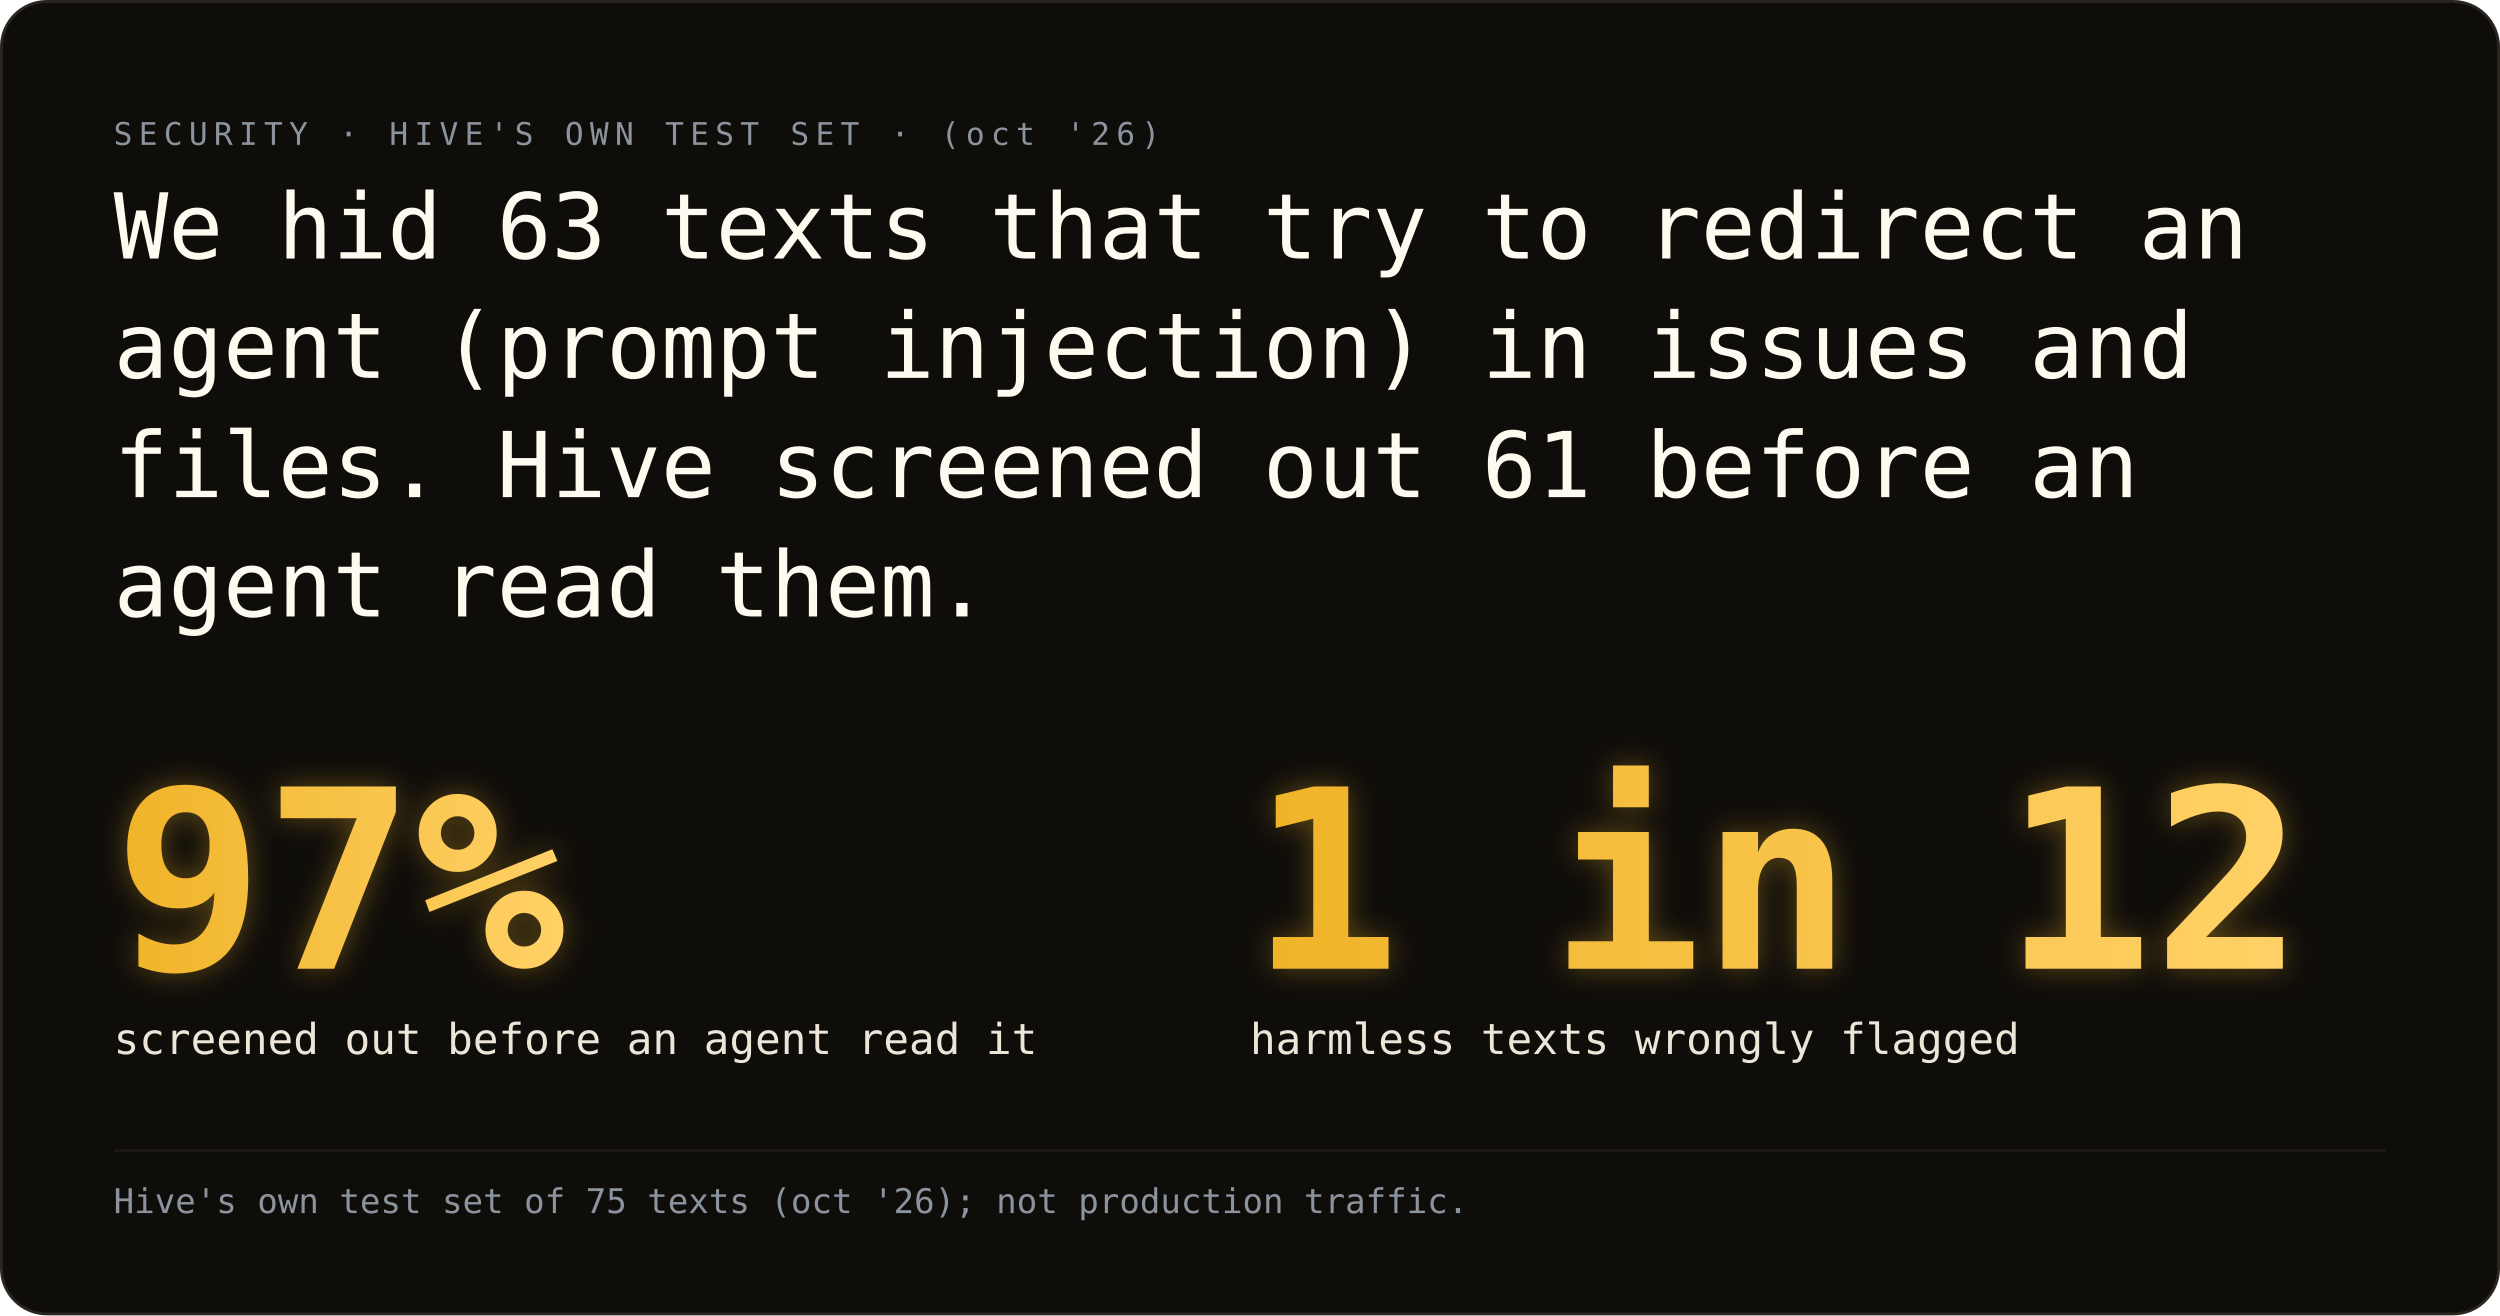
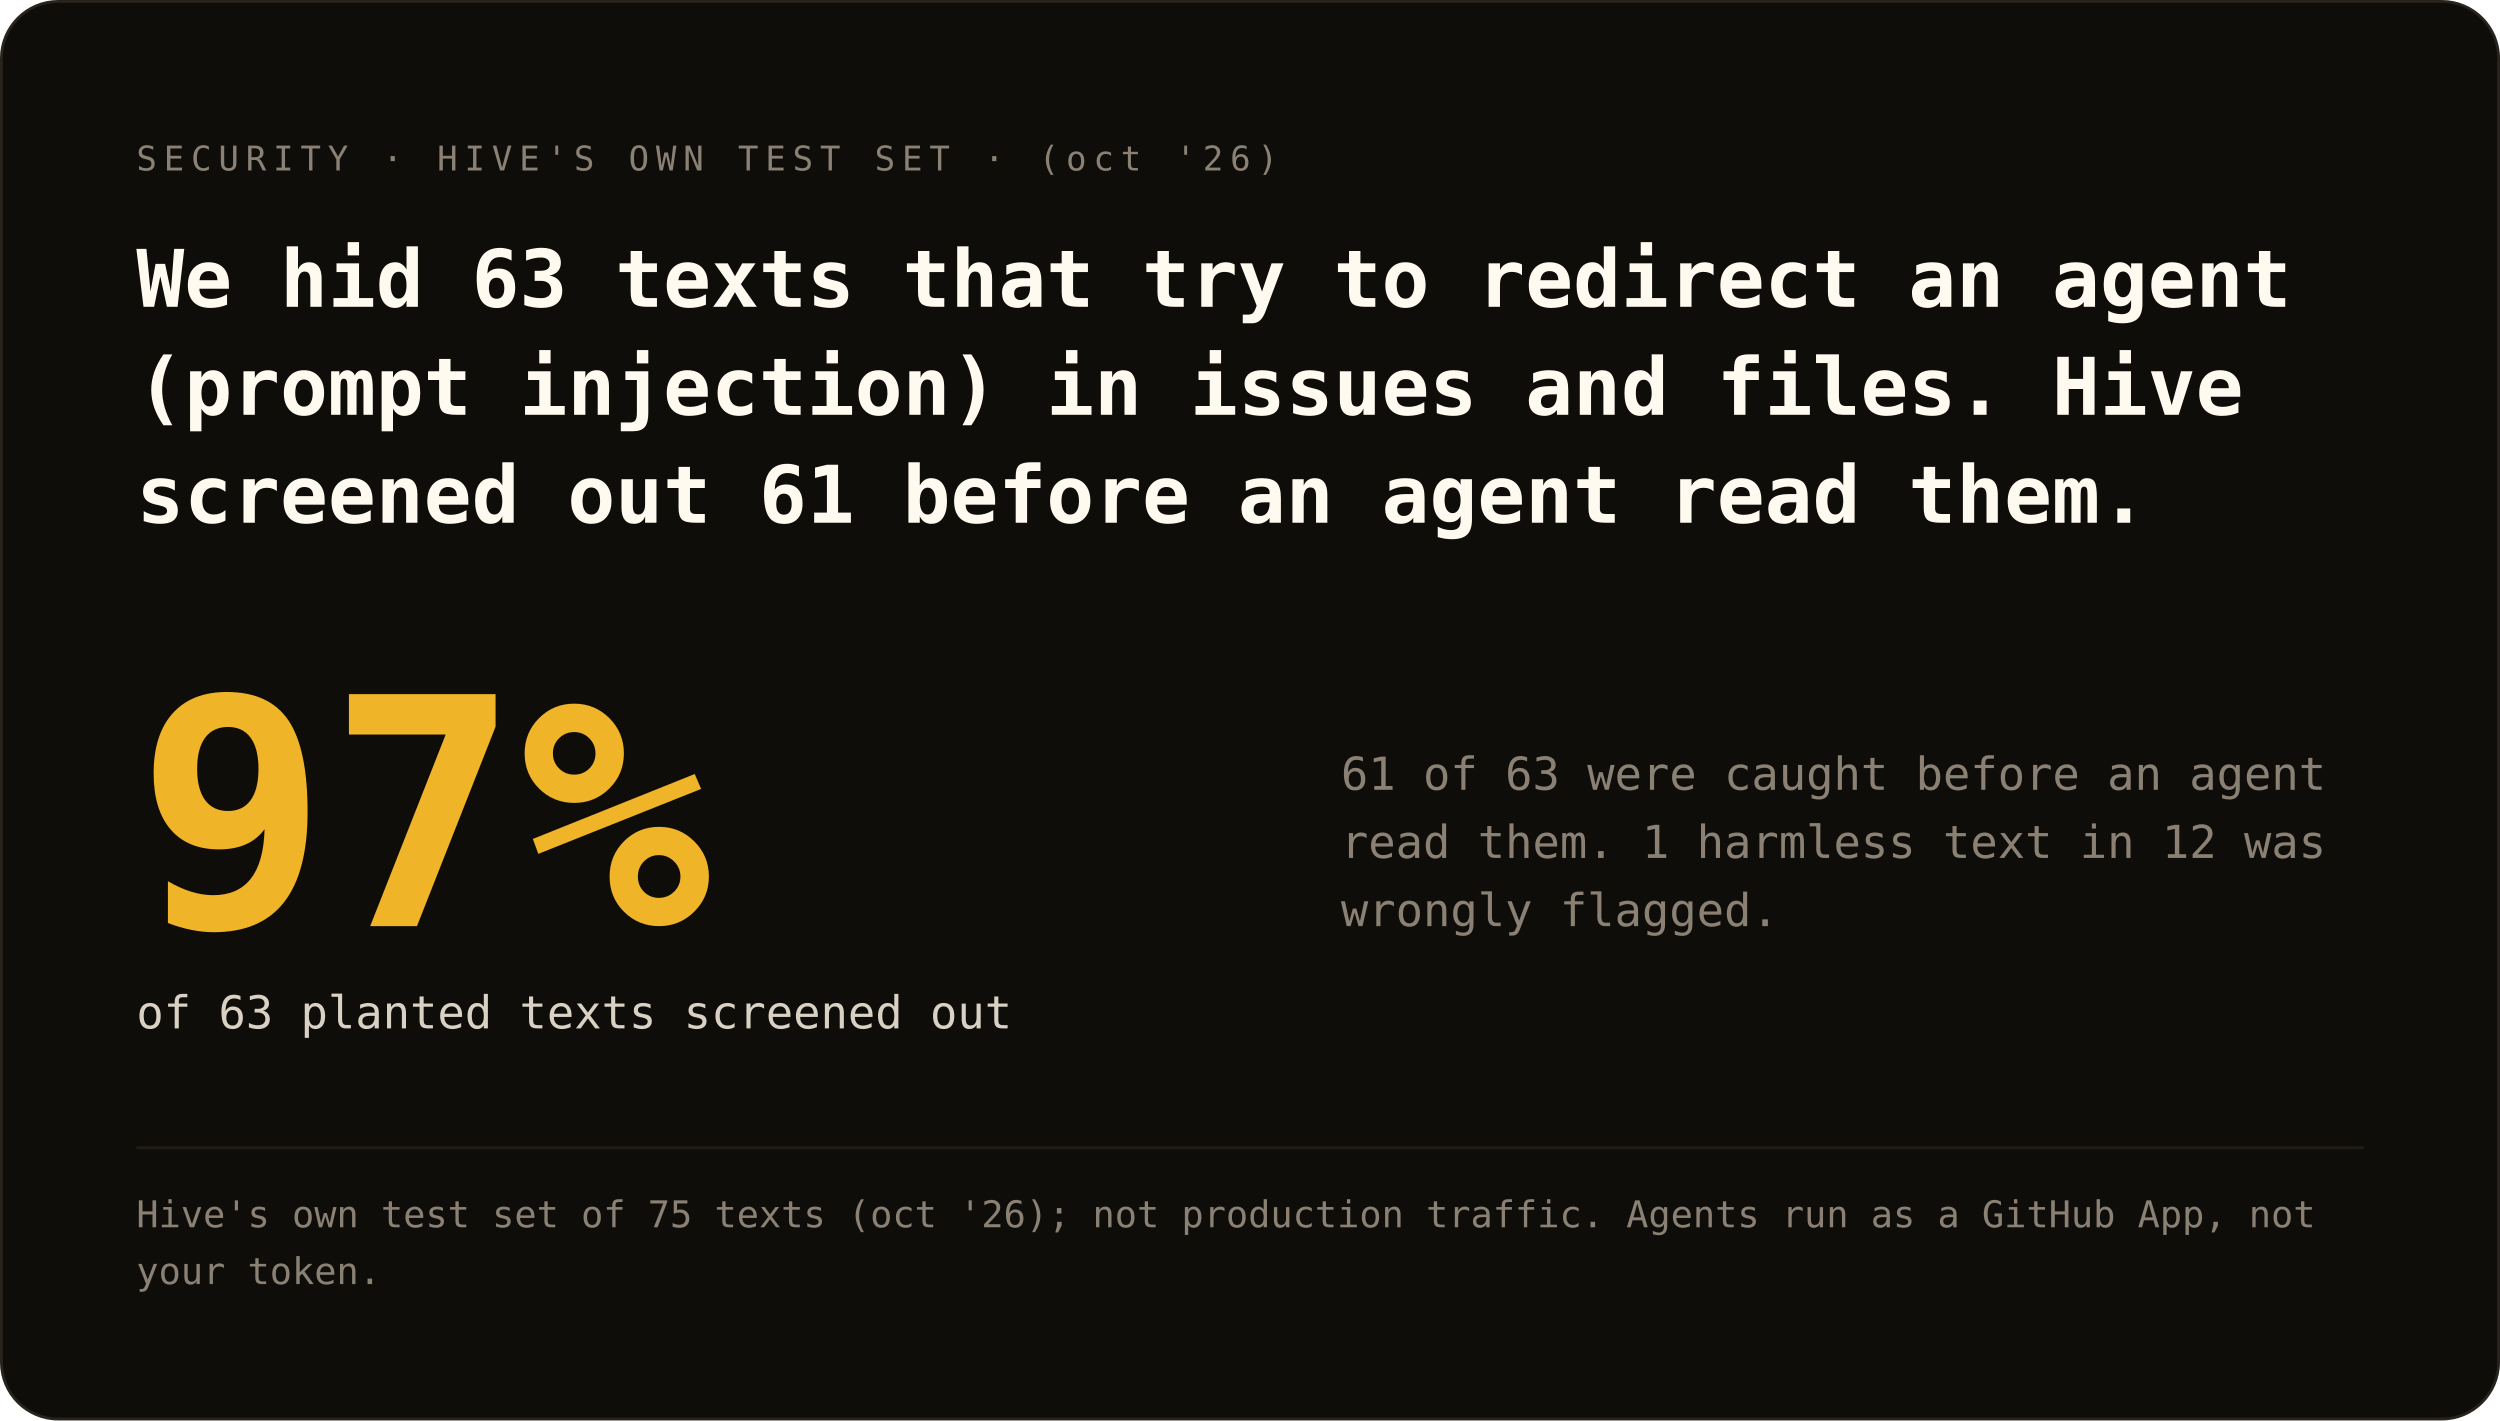
- <svg xmlns="http://www.w3.org/2000/svg" width="1760" height="926" viewBox="0 0 880 463" role="img" aria-label="97% of planted text that tries to redirect an agent (prompt injection) was screened out before an agent read it, with 1 false alarm in 12 harmless texts" font-family="'IBM Plex Mono', 'JetBrains Mono', ui-monospace, SFMono-Regular, Menlo, Consolas, monospace">
-   <defs>
-     <linearGradient id="amber" x1="0" y1="0" x2="1" y2="0">
-       <stop offset="0" stop-color="#f0b429" />
-       <stop offset="1" stop-color="#ffd166" />
-     </linearGradient>
-     <filter id="glow" x="-20%" y="-40%" width="140%" height="180%">
-       <feGaussianBlur stdDeviation="5" />
-     </filter>
-   </defs>
-   <rect x="0.5" y="0.5" width="879" height="462" rx="16" fill="#0f0d0a" stroke="#2a251f" />
-   <text x="40" y="51" fill="#8b949e" font-size="11" font-weight="500" letter-spacing="2.2">SECURITY · HIVE'S OWN TEST SET · (oct '26)</text>
-   <text x="40" y="91" fill="#fffaf0" font-size="32">We hid 63 texts that try to redirect an</text>
-   <text x="40" y="133" fill="#fffaf0" font-size="32">agent (prompt injection) in issues and</text>
-   <text x="40" y="175" fill="#fffaf0" font-size="32">files. Hive screened out 61 before an</text>
-   <text x="40" y="217" fill="#fffaf0" font-size="32">agent read them.</text>
-   <text x="40" y="341" fill="#f0b429" font-size="88" font-weight="700" filter="url(#glow)" opacity="0.35">97%</text>
-   <text x="40" y="341" fill="url(#amber)" font-size="88" font-weight="700">97%</text>
-   <text x="40" y="371" fill="#ece5d8" font-size="15">screened out before an agent read it</text>
-   <text x="440" y="341" fill="#f0b429" font-size="88" font-weight="700" filter="url(#glow)" opacity="0.35">1 in 12</text>
-   <text x="440" y="341" fill="url(#amber)" font-size="88" font-weight="700">1 in 12</text>
-   <text x="440" y="371" fill="#ece5d8" font-size="15">harmless texts wrongly flagged</text>
-   <line x1="40" y1="405" x2="840" y2="405" stroke="#1c1814" />
-   <text x="40" y="427" fill="#8b949e" font-size="12">Hive's own test set of 75 texts (oct '26); not production traffic.</text>
+ <svg xmlns="http://www.w3.org/2000/svg" width="1760" height="1000" viewBox="0 0 880 500" role="img" aria-label="97% of planted text that tries to redirect an agent (prompt injection) was screened out before an agent read it, with 1 false alarm in 12 harmless texts" font-family="'IBM Plex Mono', 'JetBrains Mono', ui-monospace, SFMono-Regular, Menlo, Consolas, monospace">
+   <rect x="0.5" y="0.5" width="879" height="499" rx="20" fill="#0f0d0a" stroke="#28231c" />
+   <text x="48" y="60" fill="#8a8174" font-size="12" font-weight="500" letter-spacing="2.4">SECURITY · HIVE'S OWN TEST SET · (oct '26)</text>
+   <text x="48" y="108" fill="#fffaf0" font-size="28" font-weight="700">We hid 63 texts that try to redirect an agent</text>
+   <text x="48" y="146" fill="#fffaf0" font-size="28" font-weight="700">(prompt injection) in issues and files. Hive</text>
+   <text x="48" y="184" fill="#fffaf0" font-size="28" font-weight="700">screened out 61 before an agent read them.</text>
+   <text x="48" y="326" fill="#f0b429" font-size="112" font-weight="700">97%</text>
+   <text x="48" y="362" fill="#d9d1c4" font-size="16">of 63 planted texts screened out</text>
+   <text x="472" y="278" fill="#8a8174" font-size="16">61 of 63 were caught before an agent</text>
+   <text x="472" y="302" fill="#8a8174" font-size="16">read them. 1 harmless text in 12 was</text>
+   <text x="472" y="326" fill="#8a8174" font-size="16">wrongly flagged.</text>
+   <line x1="48" y1="404" x2="832" y2="404" stroke="#211c16" />
+   <text x="48" y="432" fill="#8a8174" font-size="13">Hive's own test set of 75 texts (oct '26); not production traffic. Agents run as a GitHub App, not</text>
+   <text x="48" y="452" fill="#8a8174" font-size="13">your token.</text>
</svg>
